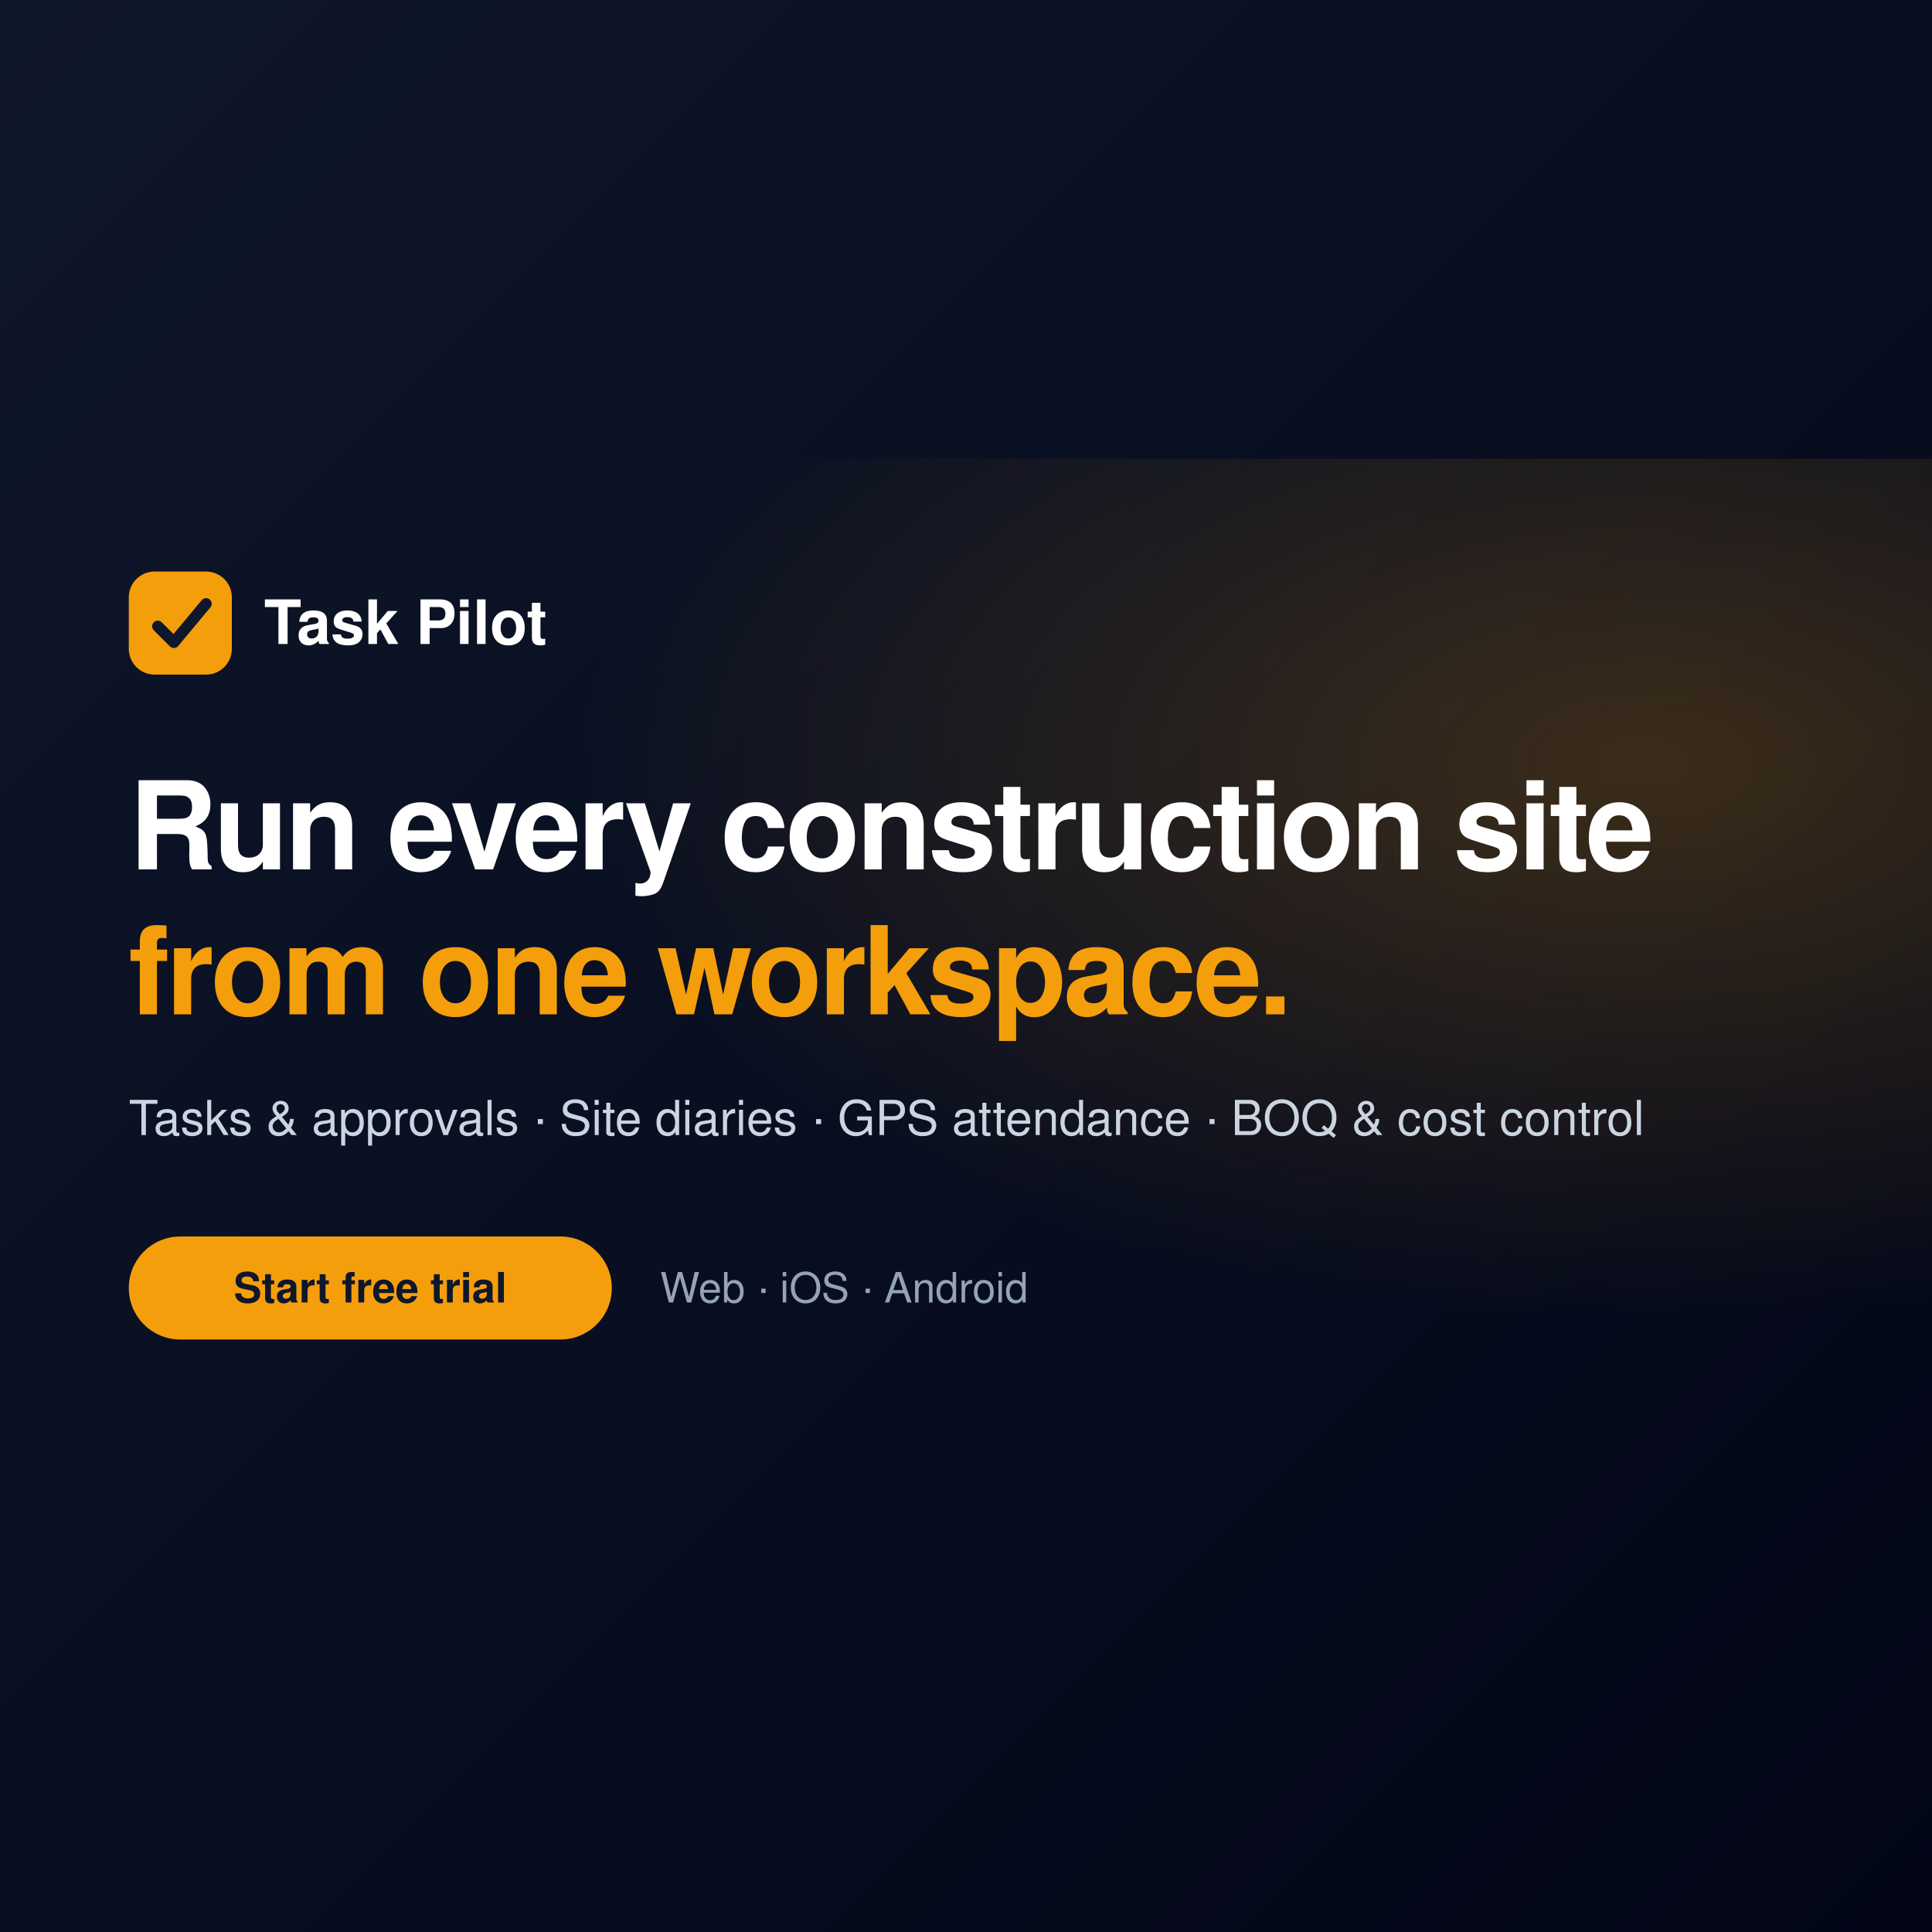
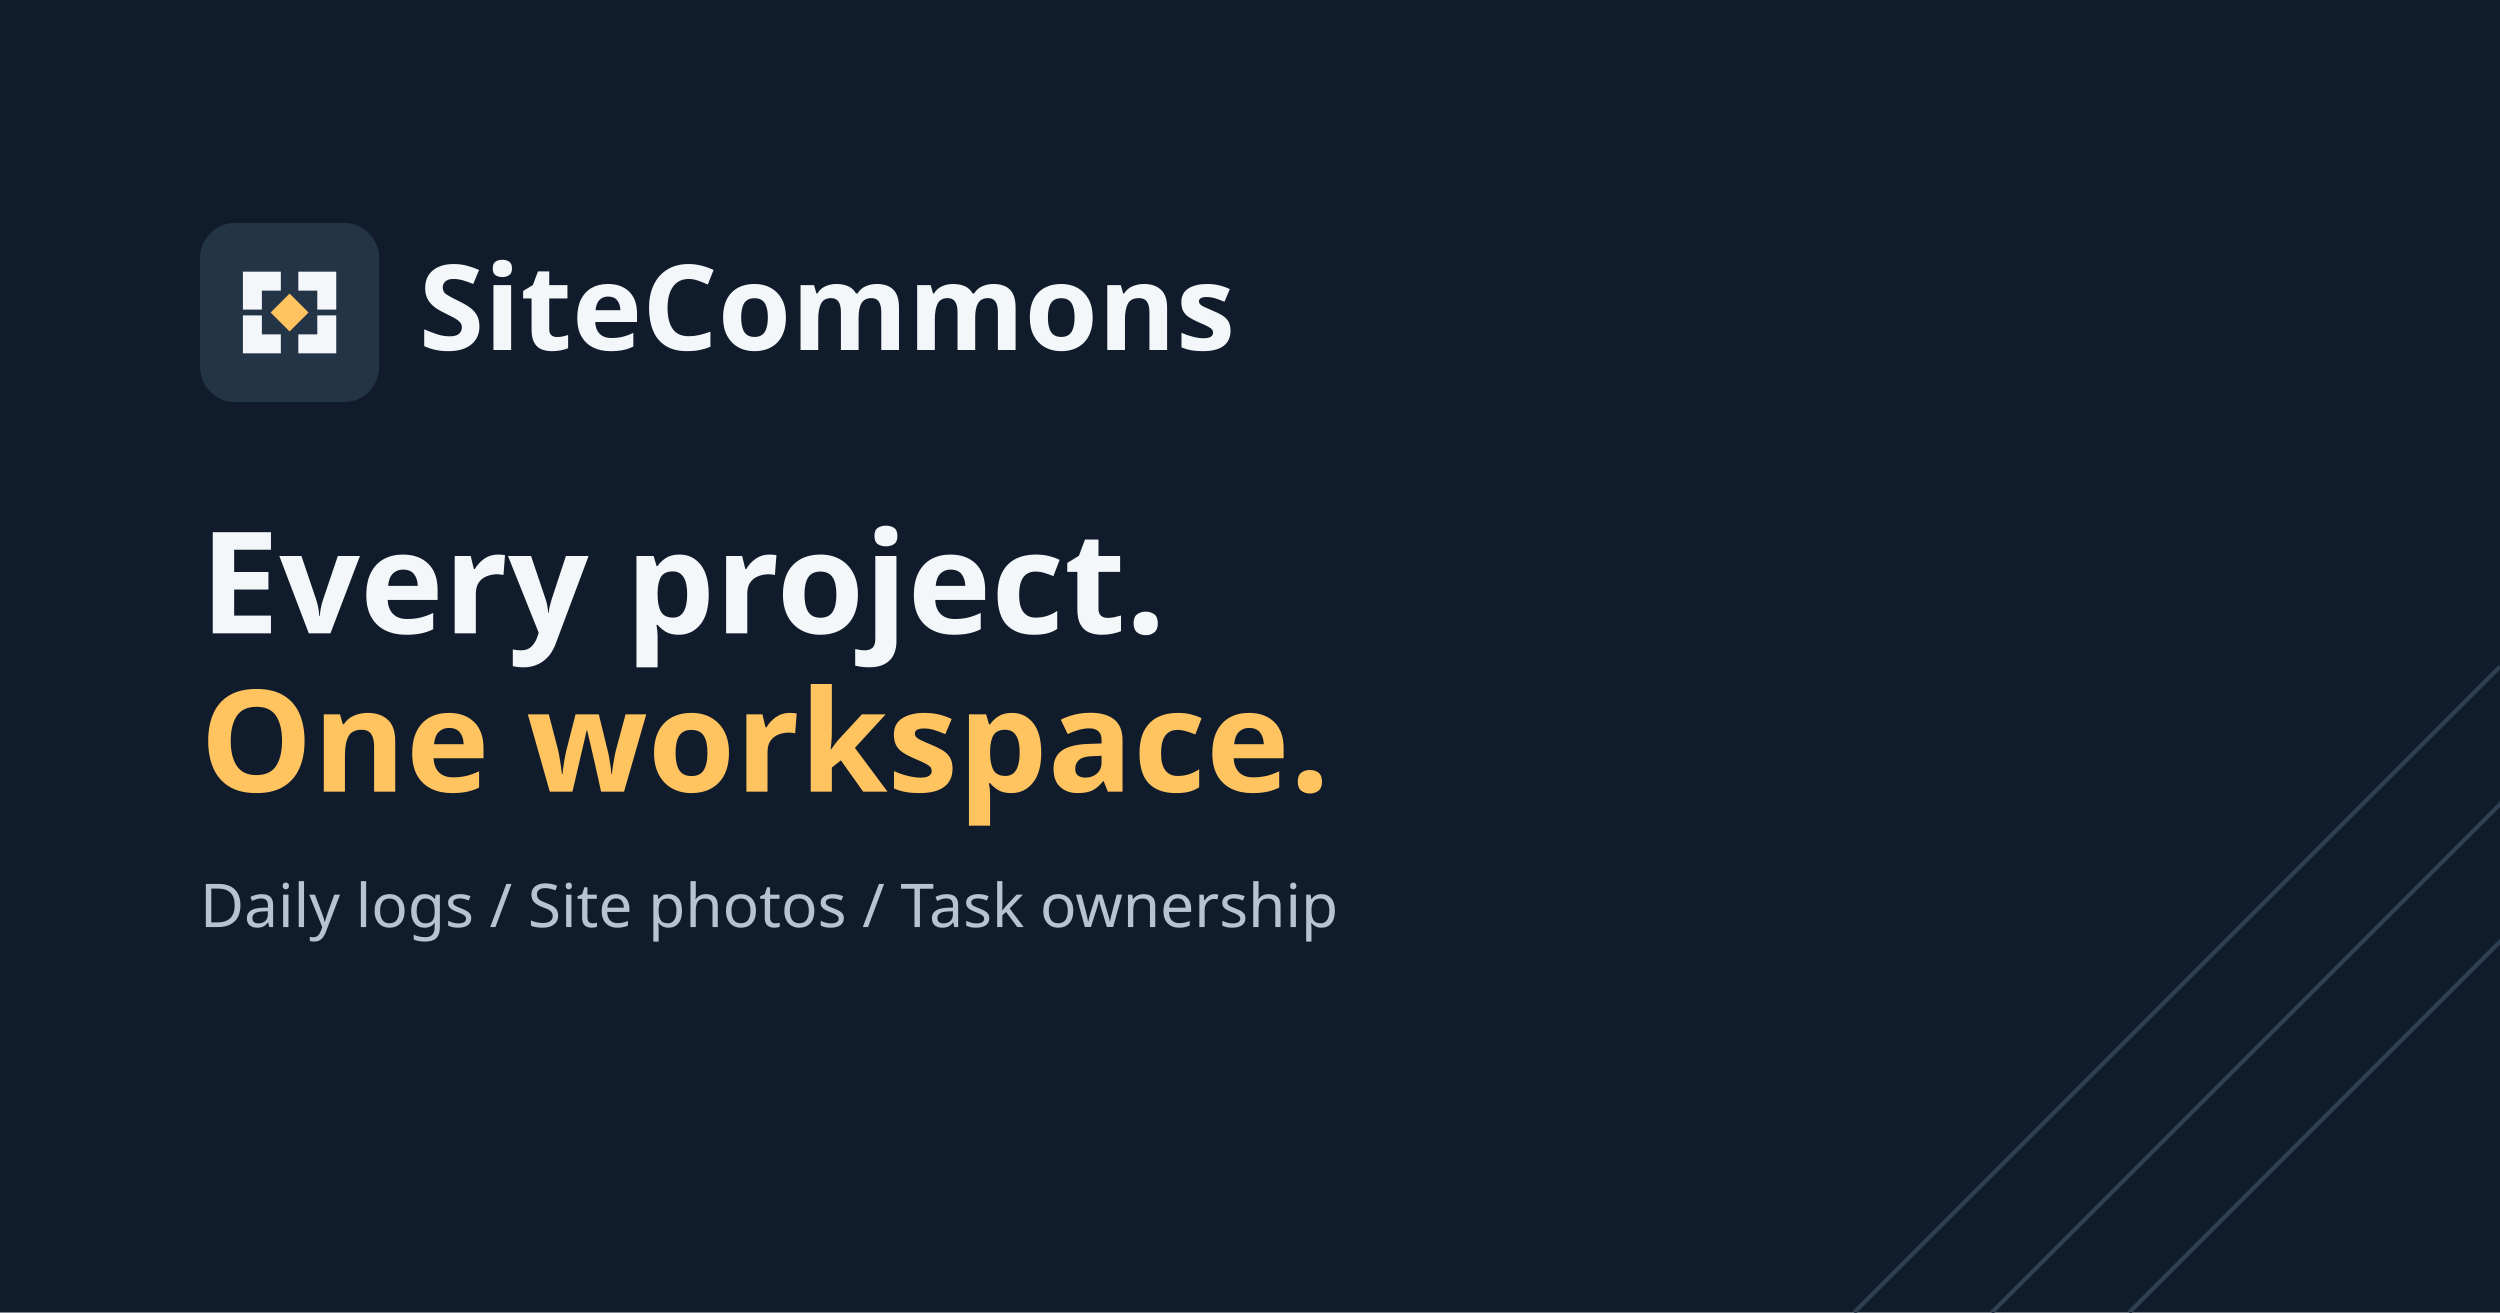
- <svg xmlns="http://www.w3.org/2000/svg" width="1200" height="1200" viewBox="0 0 1200 1200">
-   <defs>
-     <linearGradient id="bg" x1="0" y1="0" x2="1" y2="1">
-       <stop offset="0" stop-color="#0F172A" />
-       <stop offset="1" stop-color="#020617" />
-     </linearGradient>
-     <radialGradient id="glow" cx="0.85" cy="0.3" r="0.55">
-       <stop offset="0" stop-color="#F59E0B" stop-opacity="0.22" />
-       <stop offset="1" stop-color="#F59E0B" stop-opacity="0" />
-     </radialGradient>
-   </defs>
-   <rect width="1200" height="1200" fill="url(#bg)" />
-   <rect y="285" width="1200" height="630" fill="url(#glow)" />
-   <g font-family="Helvetica Neue, Helvetica, Arial, sans-serif">
-     <rect x="80" y="355" width="64" height="64" rx="16" fill="#F59E0B" />
-     <path d="M98 389 l10 10 l20 -24" stroke="#0F172A" stroke-width="7" fill="none" stroke-linecap="round" stroke-linejoin="round" />
-     <text x="164" y="400" font-size="38" font-weight="700" fill="#FFFFFF">Task Pilot</text>
-     <text x="80" y="540" font-size="76" font-weight="800" fill="#FFFFFF" letter-spacing="-2">Run every construction site</text>
-     <text x="80" y="630" font-size="76" font-weight="800" fill="#F59E0B" letter-spacing="-2">from one workspace.</text>
-     <text x="80" y="705" font-size="30" fill="#CBD5E1">Tasks &amp; approvals · Site diaries · GPS attendance · BOQ &amp; cost control</text>
-     <rect x="80" y="768" width="300" height="64" rx="32" fill="#F59E0B" />
-     <text x="230" y="809" font-size="26" font-weight="700" fill="#0F172A" text-anchor="middle">Start free trial</text>
-     <text x="410" y="809" font-size="26" fill="#94A3B8">Web · iOS · Android</text>
+ <svg xmlns="http://www.w3.org/2000/svg" width="1200" height="630" viewBox="0 0 1200 630">
+   <rect width="1200" height="630" fill="#101C2B" />
+   <path d="M890 630l310-310m-244 310l310-310m-244 310l310-310" fill="none" stroke="#304054" stroke-width="2" />
+   <rect x="96" y="107" width="86" height="86" rx="17" fill="#243447" />
+   <g transform="translate(104 115) scale(.7)">
+     <path d="M18 22h26v13H31v13H18zm38 0h26v26H69V35H56zM18 52h13v13h13v13H18zm51 0h13v26H56V65h13z" fill="#F4F7FA" />
+     <polygon points="50,37 63,50 50,63 37,50" fill="#FFC460" />
+   </g>
+   <g font-family="system-ui, sans-serif">
+     <text x="201" y="168" fill="#F4F7FA" font-size="57" font-weight="750">SiteCommons</text>
+     <text x="96" y="304" fill="#F4F7FA" font-size="68" font-weight="750">Every project.</text>
+     <text x="96" y="380" fill="#FFC460" font-size="68" font-weight="750">One workspace.</text>
+     <text x="96" y="445" fill="#B6C3D1" font-size="29">Daily logs  /  Site photos  /  Task ownership</text>
  </g>
</svg>
